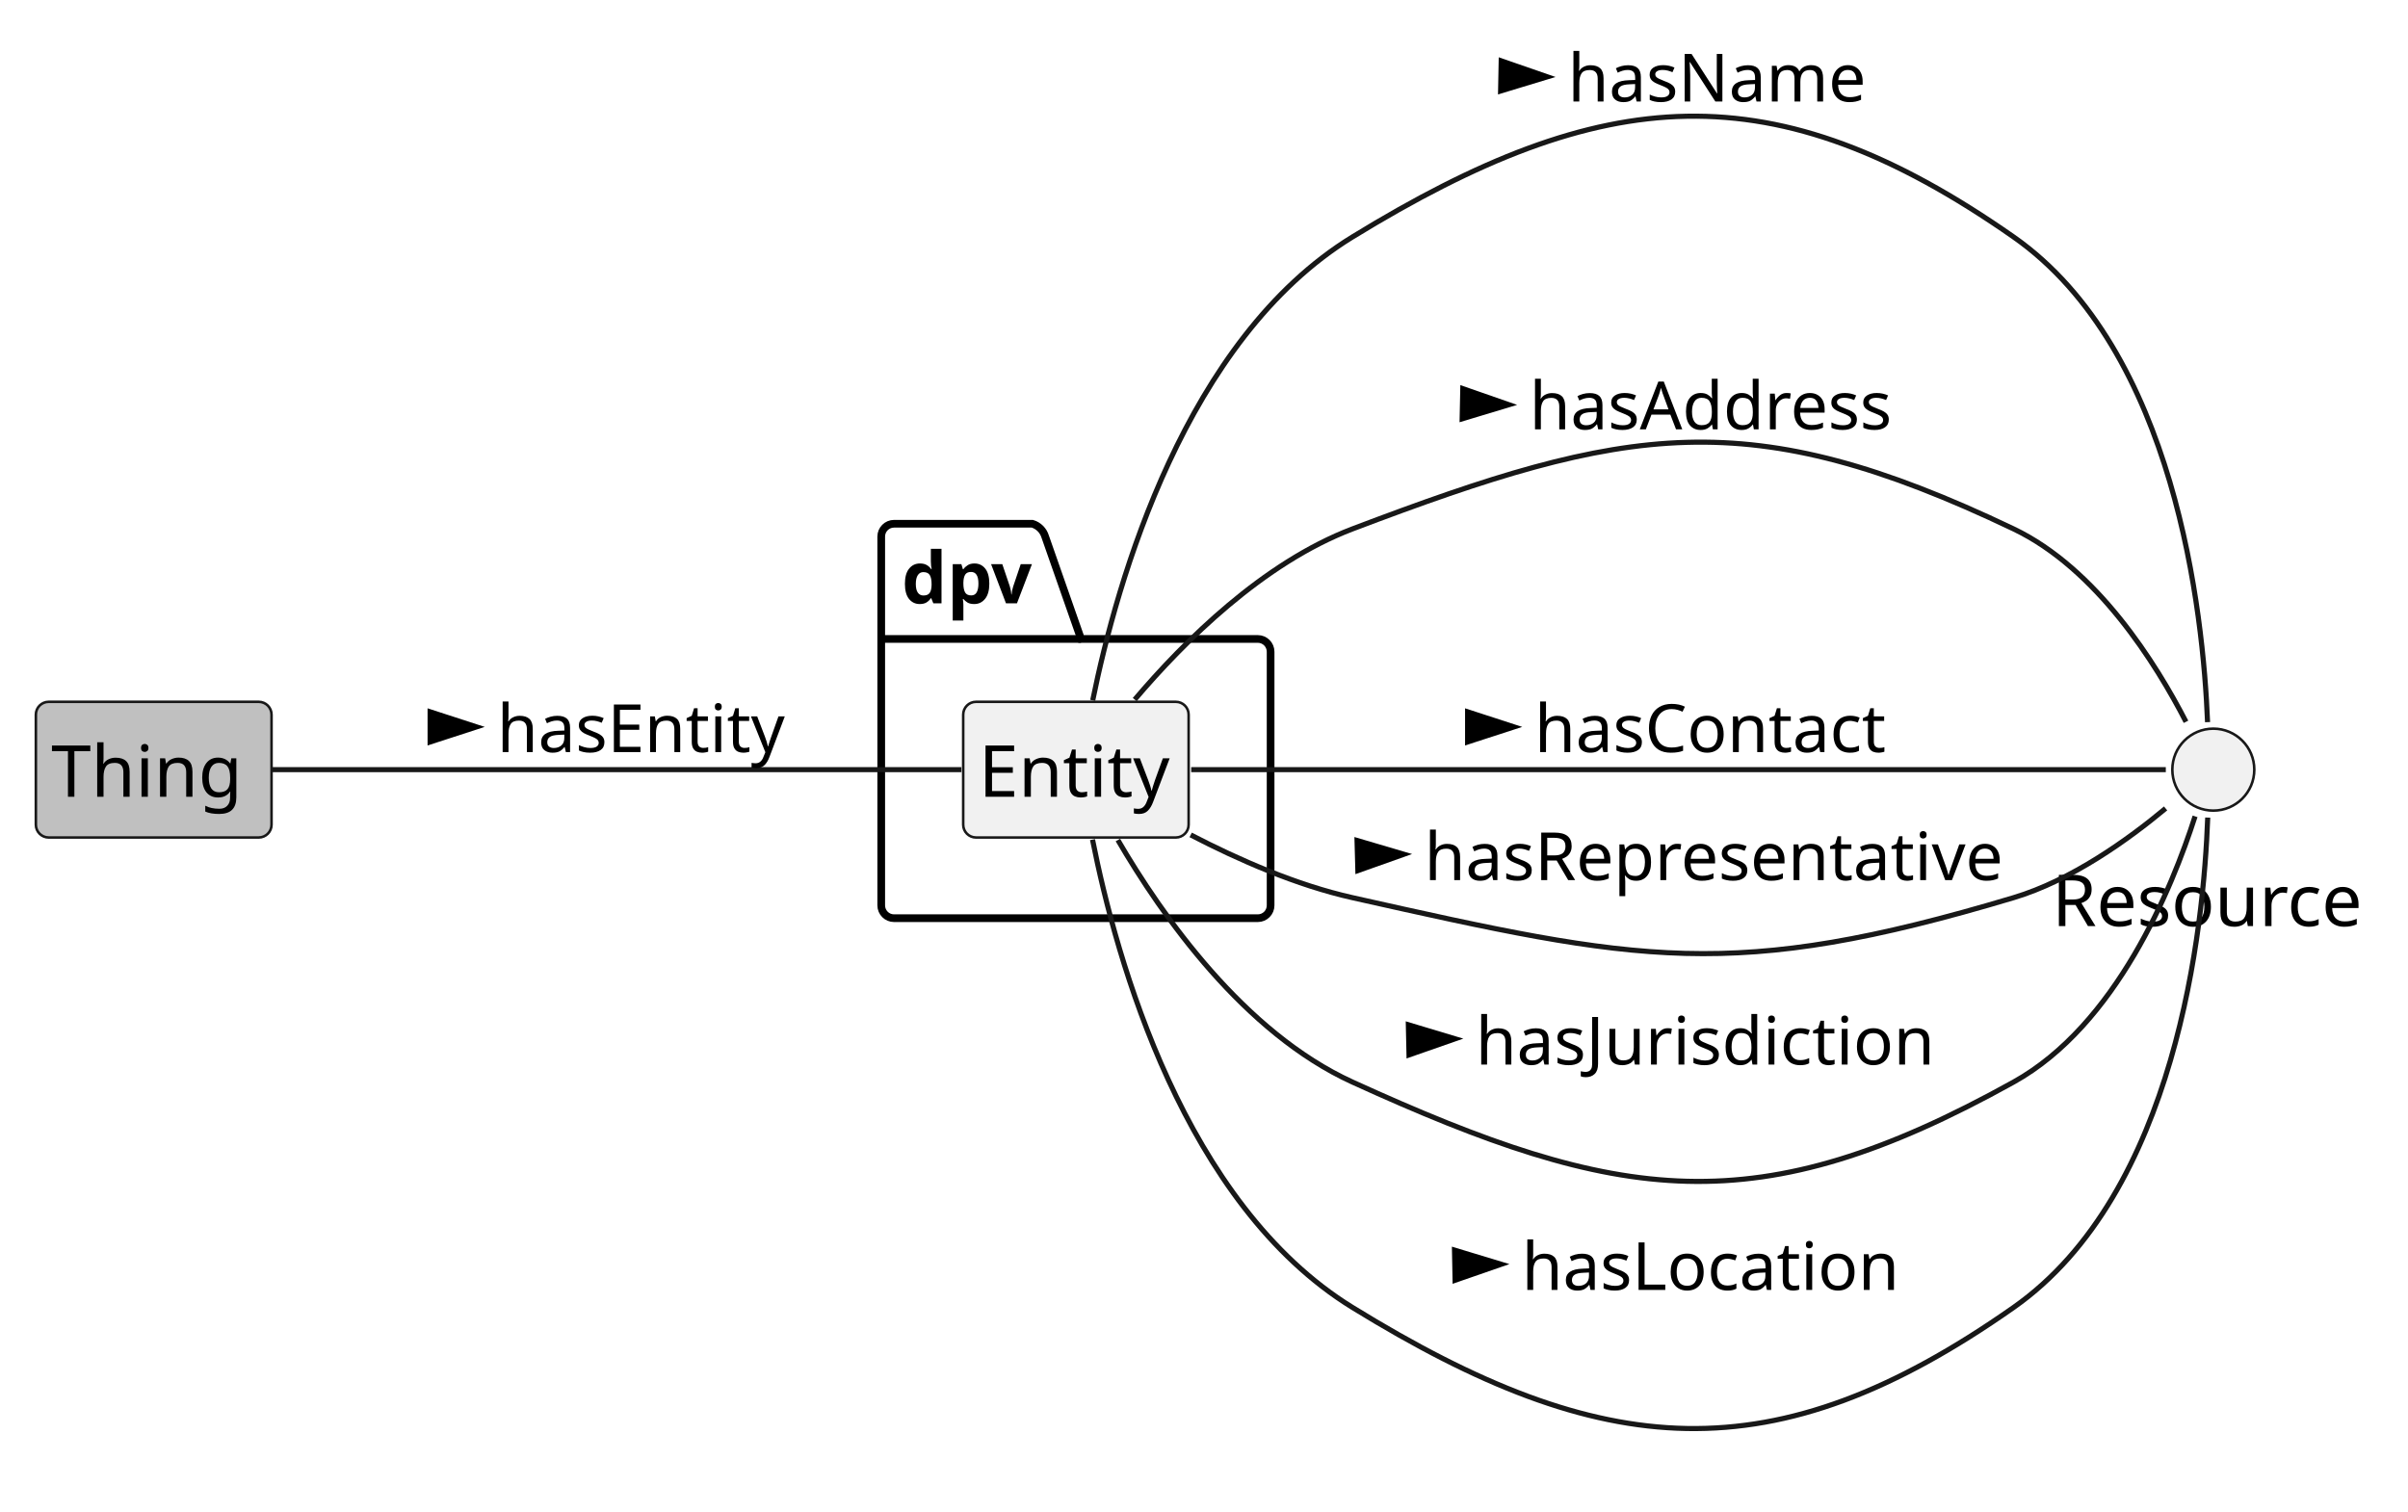
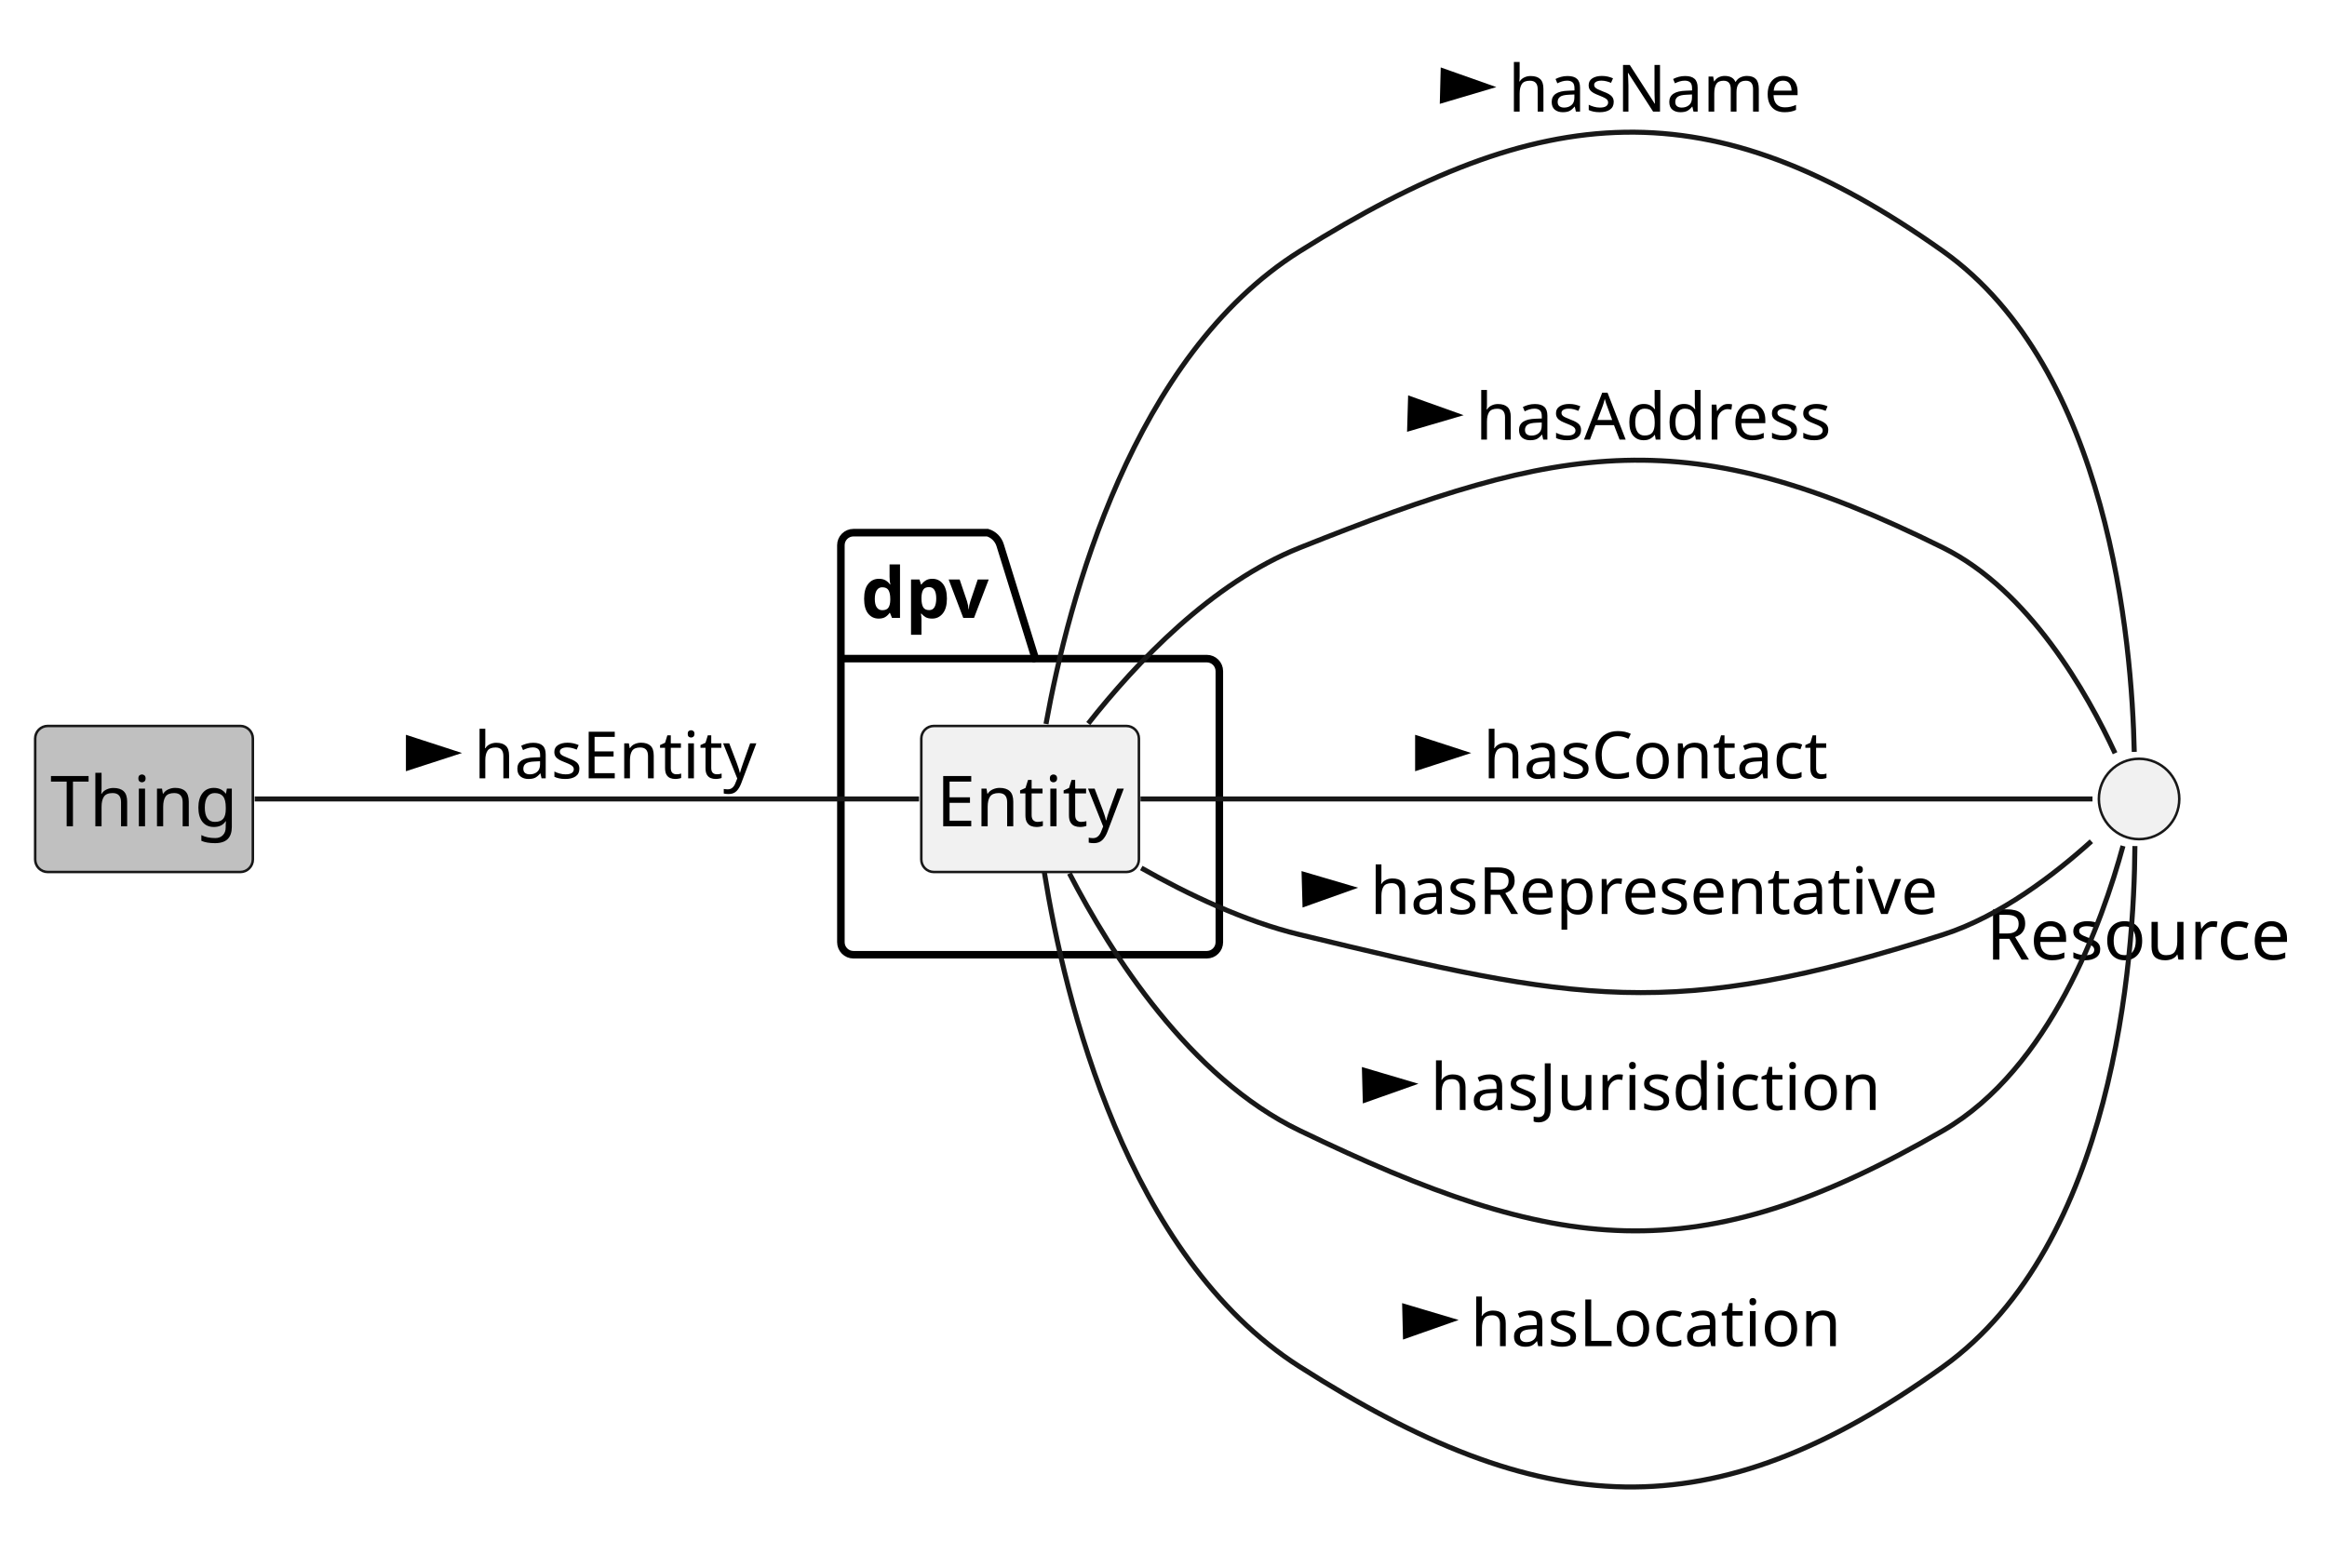
- <svg xmlns="http://www.w3.org/2000/svg" contentStyleType="text/css" height="295px" preserveAspectRatio="none" style="width:470px;height:295px;background:#FFFFFF;" version="1.1" viewBox="0 0 470 295" width="470px" zoomAndPan="magnify">
+ <svg xmlns="http://www.w3.org/2000/svg" contentStyleType="text/css" data-diagram-type="CLASS" height="312px" preserveAspectRatio="none" style="width:463px;height:312px;background:#FFFFFF;" version="1.1" viewBox="0 0 463 312" width="463px" zoomAndPan="magnify">
  <defs />
  <g>
-     <g id="cluster_dpv">
-       <path d="M174.5,102.242 L201.5,102.242 A3.75,3.75 0 0 1 204,104.742 L211,124.731 L245.5,124.731 A2.5,2.5 0 0 1 248,127.231 L248,176.742 A2.5,2.5 0 0 1 245.5,179.242 L174.5,179.242 A2.5,2.5 0 0 1 172,176.742 L172,104.742 A2.5,2.5 0 0 1 174.5,102.242 " fill="none" style="stroke:#000000;stroke-width:1.5;" />
-       <line style="stroke:#000000;stroke-width:1.5;" x1="172" x2="211" y1="124.731" y2="124.731" />
-       <text fill="#000000" font-family="sans-serif" font-size="14" font-weight="bold" lengthAdjust="spacing" textLength="26" x="176" y="117.777">dpv</text>
+     <g class="cluster" data-entity="dpv" data-source-line="6" data-uid="ent0004" id="cluster_dpv">
+       <path d="M169.81,106.009 L196.5,106.009 A3.75,3.75 0 0 1 199,108.509 L206,131.077 L240.11,131.077 A2.5,2.5 0 0 1 242.61,133.577 L242.61,187.509 A2.5,2.5 0 0 1 240.11,190.009 L169.81,190.009 A2.5,2.5 0 0 1 167.31,187.509 L167.31,108.509 A2.5,2.5 0 0 1 169.81,106.009" fill="none" style="stroke:#000000;stroke-width:1.5;" />
+       <line style="stroke:#000000;stroke-width:1.5;" x1="167.31" x2="206" y1="131.077" y2="131.077" />
+       <text fill="#000000" font-family="sans-serif" font-size="14" font-weight="bold" lengthAdjust="spacing" textLength="25.69" x="171.31" y="122.975">dpv</text>
    </g>
-     <g id="elem_Entity">
-       <rect codeLine="7" fill="#F1F1F1" height="26.488" id="Entity" rx="2.5" ry="2.5" style="stroke:#181818;stroke-width:0.5;" width="44" x="188" y="137.002" />
-       <text fill="#000000" font-family="sans-serif" font-size="14" lengthAdjust="spacing" textLength="38" x="191" y="155.537">Entity</text>
+     <g class="entity" data-entity="Entity" data-source-line="7" data-uid="ent0005" id="entity_Entity">
+       <rect fill="#F1F1F1" height="29.068" rx="2.5" ry="2.5" style="stroke:#181818;stroke-width:0.5;" width="43.296" x="183.31" y="144.479" />
+       <text fill="#000000" font-family="sans-serif" font-size="14" lengthAdjust="spacing" textLength="37.296" x="186.31" y="164.445">Entity</text>
    </g>
-     <g id="elem_Thing">
-       <rect codeLine="4" fill="#C0C0C0" height="26.488" id="Thing" rx="2.5" ry="2.5" style="stroke:#181818;stroke-width:0.5;" width="46" x="7" y="137.002" />
-       <text fill="#000000" font-family="sans-serif" font-size="14" lengthAdjust="spacing" textLength="40" x="10" y="155.537">Thing</text>
+     <g class="entity" data-entity="Thing" data-source-line="4" data-uid="ent0002" id="entity_Thing">
+       <rect fill="#C0C0C0" height="29.068" rx="2.5" ry="2.5" style="stroke:#181818;stroke-width:0.5;" width="43.31" x="7" y="144.479" />
+       <text fill="#000000" font-family="sans-serif" font-size="14" lengthAdjust="spacing" textLength="37.31" x="10" y="164.445">Thing</text>
    </g>
-     <g id="elem_Resource">
-       <ellipse cx="432" cy="150.242" fill="#F1F1F1" rx="8" ry="8" style="stroke:#181818;stroke-width:0.5;" />
-       <text fill="#000000" font-family="sans-serif" font-size="14" lengthAdjust="spacing" textLength="63" x="400.5" y="180.777">Resource</text>
+     <g class="entity" data-entity="Resource" data-source-line="5" data-uid="ent0003" id="entity_Resource">
+       <ellipse cx="425.61" cy="159.009" fill="#F1F1F1" rx="8" ry="8" style="stroke:#181818;stroke-width:0.5;" />
+       <text fill="#000000" font-family="sans-serif" font-size="14" lengthAdjust="spacing" textLength="60.83" x="395.195" y="190.975">Resource</text>
    </g>
-     <g id="link_Thing_Entity">
-       <path codeLine="10" d="M53.18,150.242 C87.67,150.242 153.68,150.242 187.65,150.242 " fill="none" id="Thing-Entity" style="stroke:#181818;stroke-width:1.0;" />
-       <polygon fill="#000000" points="93,141.898,83.955,138.958,83.955,144.836,93,141.898" style="stroke:#000000;stroke-width:1.0;" />
-       <text fill="#000000" font-family="sans-serif" font-size="13" lengthAdjust="spacing" textLength="58" x="97" y="146.81">hasEntity</text>
+     <g class="link" data-entity-1="Thing" data-entity-2="Entity" data-source-line="10" data-uid="lnk6" id="link_Thing_Entity">
+       <path codeLine="10" d="M50.68,159.009 C84.18,159.009 149.31,159.009 182.86,159.009" fill="none" id="Thing-Entity" style="stroke:#181818;stroke-width:1;" />
+       <polygon fill="#000000" points="90.31,149.862,81.265,146.923,81.265,152.801,90.31,149.862" style="stroke:#000000;stroke-width:1;" />
+       <text fill="#000000" font-family="sans-serif" font-size="13" lengthAdjust="spacing" textLength="56.186" x="94.31" y="154.906">hasEntity</text>
    </g>
-     <g id="link_Entity_Resource">
-       <path codeLine="11" d="M213.28,136.712 C218.02,113.402 231.34,66.252 264,46.242 C312.89,16.292 346.01,13.392 393,46.242 C424.66,68.392 430.03,119.872 430.88,140.972 " fill="none" id="Entity-Resource" style="stroke:#181818;stroke-width:1.0;" />
-       <polygon fill="#000000" points="301.999,14.995,293.013,11.88,292.898,17.757,301.999,14.995" style="stroke:#000000;stroke-width:1.0;" />
-       <text fill="#000000" font-family="sans-serif" font-size="13" lengthAdjust="spacing" textLength="58" x="306" y="19.811">hasName</text>
+     <g class="link" data-entity-1="Entity" data-entity-2="Resource" data-source-line="11" data-uid="lnk7" id="link_Entity_Resource">
+       <path codeLine="11" d="M208.12,144.079 C212.57,119.429 225.32,70.899 258.61,50.009 C306.79,19.769 340.23,17.069 386.61,50.009 C419.61,73.459 424.19,127.769 424.65,149.639" fill="none" id="Entity-Resource" style="stroke:#181818;stroke-width:1;" />
+       <polygon fill="#000000" points="296.108,17.29,287.142,14.12,286.991,19.996,296.108,17.29" style="stroke:#000000;stroke-width:1;" />
+       <text fill="#000000" font-family="sans-serif" font-size="13" lengthAdjust="spacing" textLength="58.214" x="300.11" y="22.206">hasName</text>
    </g>
-     <g id="link_Entity_Resource">
-       <path codeLine="12" d="M221.48,136.562 C231.12,125.202 246.52,109.882 264,103.242 C317.6,82.902 341.26,78.542 393,103.242 C409.29,111.022 420.84,129.562 426.67,140.902 " fill="none" id="Entity-Resource-1" style="stroke:#181818;stroke-width:1.0;" />
-       <polygon fill="#000000" points="294.499,79.003,285.518,75.874,285.394,81.75,294.499,79.003" style="stroke:#000000;stroke-width:1.0;" />
-       <text fill="#000000" font-family="sans-serif" font-size="13" lengthAdjust="spacing" textLength="73" x="298.5" y="83.811">hasAddress</text>
+     <g class="link" data-entity-1="Entity" data-entity-2="Resource" data-source-line="12" data-uid="lnk8" id="link_Entity_Resource">
+       <path codeLine="12" d="M216.53,143.999 C225.99,131.979 241.05,116.019 258.61,109.009 C311.44,87.919 335.64,83.729 386.61,109.009 C403.8,117.539 415.31,137.969 420.83,149.909" fill="none" id="Entity-Resource-1" style="stroke:#181818;stroke-width:1;" />
+       <polygon fill="#000000" points="289.608,82.587,280.652,79.387,280.482,85.263,289.608,82.587" style="stroke:#000000;stroke-width:1;" />
+       <text fill="#000000" font-family="sans-serif" font-size="13" lengthAdjust="spacing" textLength="71.006" x="293.61" y="87.486">hasAddress</text>
    </g>
-     <g id="link_Entity_Resource">
-       <path codeLine="13" d="M232.5,150.242 C279.85,150.242 391.46,150.242 422.73,150.242 " fill="none" id="Entity-Resource-2" style="stroke:#181818;stroke-width:1.0;" />
-       <polygon fill="#000000" points="295.5,141.898,286.455,138.958,286.455,144.836,295.5,141.898" style="stroke:#000000;stroke-width:1.0;" />
-       <text fill="#000000" font-family="sans-serif" font-size="13" lengthAdjust="spacing" textLength="71" x="299.5" y="146.81">hasContact</text>
+     <g class="link" data-entity-1="Entity" data-entity-2="Resource" data-source-line="13" data-uid="lnk9" id="link_Entity_Resource">
+       <path codeLine="13" d="M226.92,159.009 C273.74,159.009 385.13,159.009 416.34,159.009" fill="none" id="Entity-Resource-2" style="stroke:#181818;stroke-width:1;" />
+       <polygon fill="#000000" points="291.11,149.862,282.065,146.923,282.065,152.801,291.11,149.862" style="stroke:#000000;stroke-width:1;" />
+       <text fill="#000000" font-family="sans-serif" font-size="13" lengthAdjust="spacing" textLength="68.588" x="295.11" y="154.906">hasContact</text>
    </g>
-     <g id="link_Entity_Resource">
-       <path codeLine="14" d="M232.4,162.982 C241.76,167.842 253.08,172.802 264,175.242 C319.95,187.782 338.08,191.692 393,175.242 C404.35,171.852 415.44,163.852 422.69,157.812 " fill="none" id="Entity-Resource-3" style="stroke:#181818;stroke-width:1.0;" />
-       <polygon fill="#000000" points="273.998,166.762,264.877,164.07,265.036,169.945,273.998,166.762" style="stroke:#000000;stroke-width:1.0;" />
-       <text fill="#000000" font-family="sans-serif" font-size="13" lengthAdjust="spacing" textLength="114" x="278" y="171.81">hasRepresentative</text>
+     <g class="link" data-entity-1="Entity" data-entity-2="Resource" data-source-line="14" data-uid="lnk10" id="link_Entity_Resource">
+       <path codeLine="14" d="M227.08,172.749 C236.36,177.999 247.62,183.359 258.61,186.009 C313.91,199.359 332.41,203.309 386.61,186.009 C398.02,182.369 408.93,173.919 416.12,167.429" fill="none" id="Entity-Resource-3" style="stroke:#181818;stroke-width:1;" />
+       <polygon fill="#000000" points="268.608,176.721,259.484,174.038,259.649,179.914,268.608,176.721" style="stroke:#000000;stroke-width:1;" />
+       <text fill="#000000" font-family="sans-serif" font-size="13" lengthAdjust="spacing" textLength="113.23" x="272.61" y="181.906">hasRepresentative</text>
    </g>
-     <g id="link_Entity_Resource">
-       <path codeLine="15" d="M218.19,163.982 C226.82,178.802 242.81,201.582 264,211.242 C316.17,235.032 342.87,239.072 393,211.242 C413.07,200.102 423.92,173.462 428.44,159.362 " fill="none" id="Entity-Resource-4" style="stroke:#181818;stroke-width:1.0;" />
-       <polygon fill="#000000" points="283.999,202.788,274.891,200.048,275.021,205.924,283.999,202.788" style="stroke:#000000;stroke-width:1.0;" />
-       <text fill="#000000" font-family="sans-serif" font-size="13" lengthAdjust="spacing" textLength="94" x="288" y="207.81">hasJurisdiction</text>
+     <g class="link" data-entity-1="Entity" data-entity-2="Resource" data-source-line="15" data-uid="lnk11" id="link_Entity_Resource">
+       <path codeLine="15" d="M212.78,173.829 C221.05,189.839 236.68,214.459 258.61,225.009 C309.86,249.689 337.36,253.489 386.61,225.009 C407.9,212.699 418.31,183.439 422.41,168.359" fill="none" id="Entity-Resource-4" style="stroke:#181818;stroke-width:1;" />
+       <polygon fill="#000000" points="280.608,215.732,271.49,213.03,271.643,218.905,280.608,215.732" style="stroke:#000000;stroke-width:1;" />
+       <text fill="#000000" font-family="sans-serif" font-size="13" lengthAdjust="spacing" textLength="89.622" x="284.61" y="220.906">hasJurisdiction</text>
    </g>
-     <g id="link_Entity_Resource">
-       <path codeLine="16" d="M213.24,163.902 C217.91,187.422 231.13,235.022 264,255.242 C312.83,285.292 346.07,288.172 393,255.242 C424.9,232.862 430.13,180.902 430.91,159.602 " fill="none" id="Entity-Resource-5" style="stroke:#181818;stroke-width:1.0;" />
-       <polygon fill="#000000" points="292.999,246.799,283.898,244.039,284.014,249.916,292.999,246.799" style="stroke:#000000;stroke-width:1.0;" />
-       <text fill="#000000" font-family="sans-serif" font-size="13" lengthAdjust="spacing" textLength="76" x="297" y="251.81">hasLocation</text>
+     <g class="link" data-entity-1="Entity" data-entity-2="Resource" data-source-line="16" data-uid="lnk12" id="link_Entity_Resource">
+       <path codeLine="16" d="M207.8,173.659 C211.85,198.909 224.11,250.029 258.61,272.009 C306.58,302.589 340.41,305.209 386.61,272.009 C420.72,247.489 424.63,190.799 424.78,168.379" fill="none" id="Entity-Resource-5" style="stroke:#181818;stroke-width:1;" />
+       <polygon fill="#000000" points="288.608,262.74,279.495,260.022,279.638,265.899,288.608,262.74" style="stroke:#000000;stroke-width:1;" />
+       <text fill="#000000" font-family="sans-serif" font-size="13" lengthAdjust="spacing" textLength="73.71" x="292.61" y="267.906">hasLocation</text>
    </g>
  </g>
</svg>
